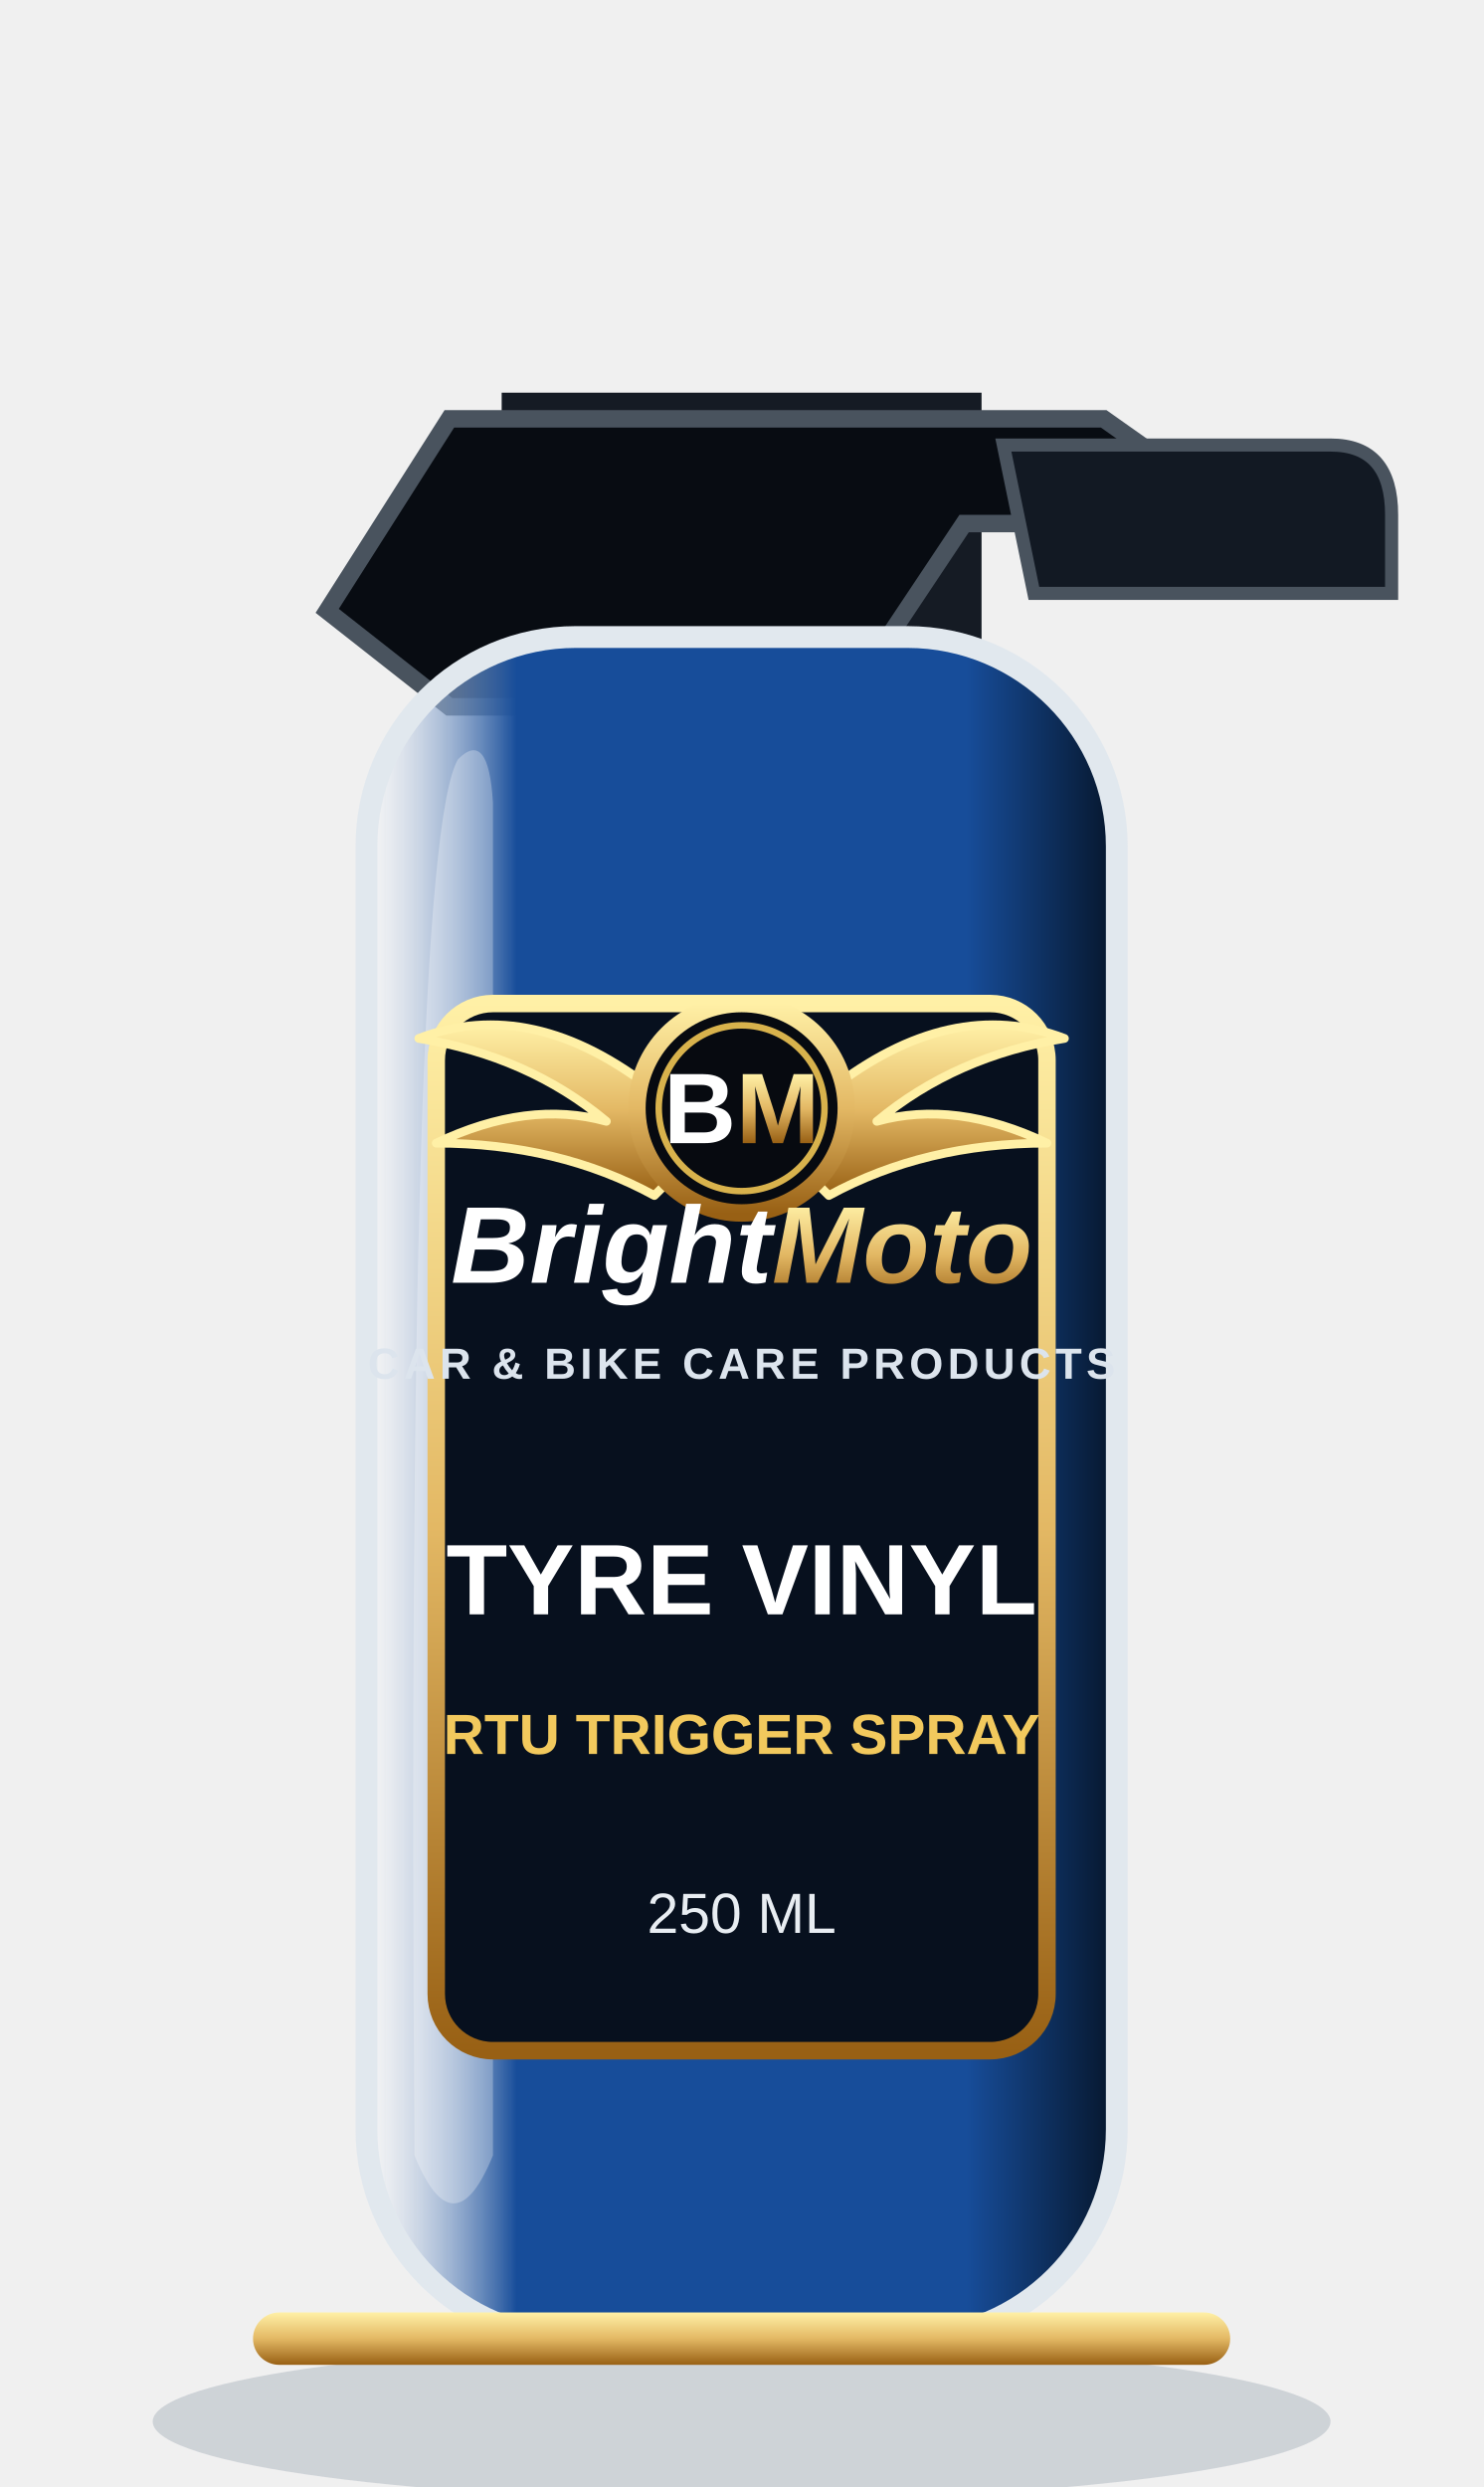
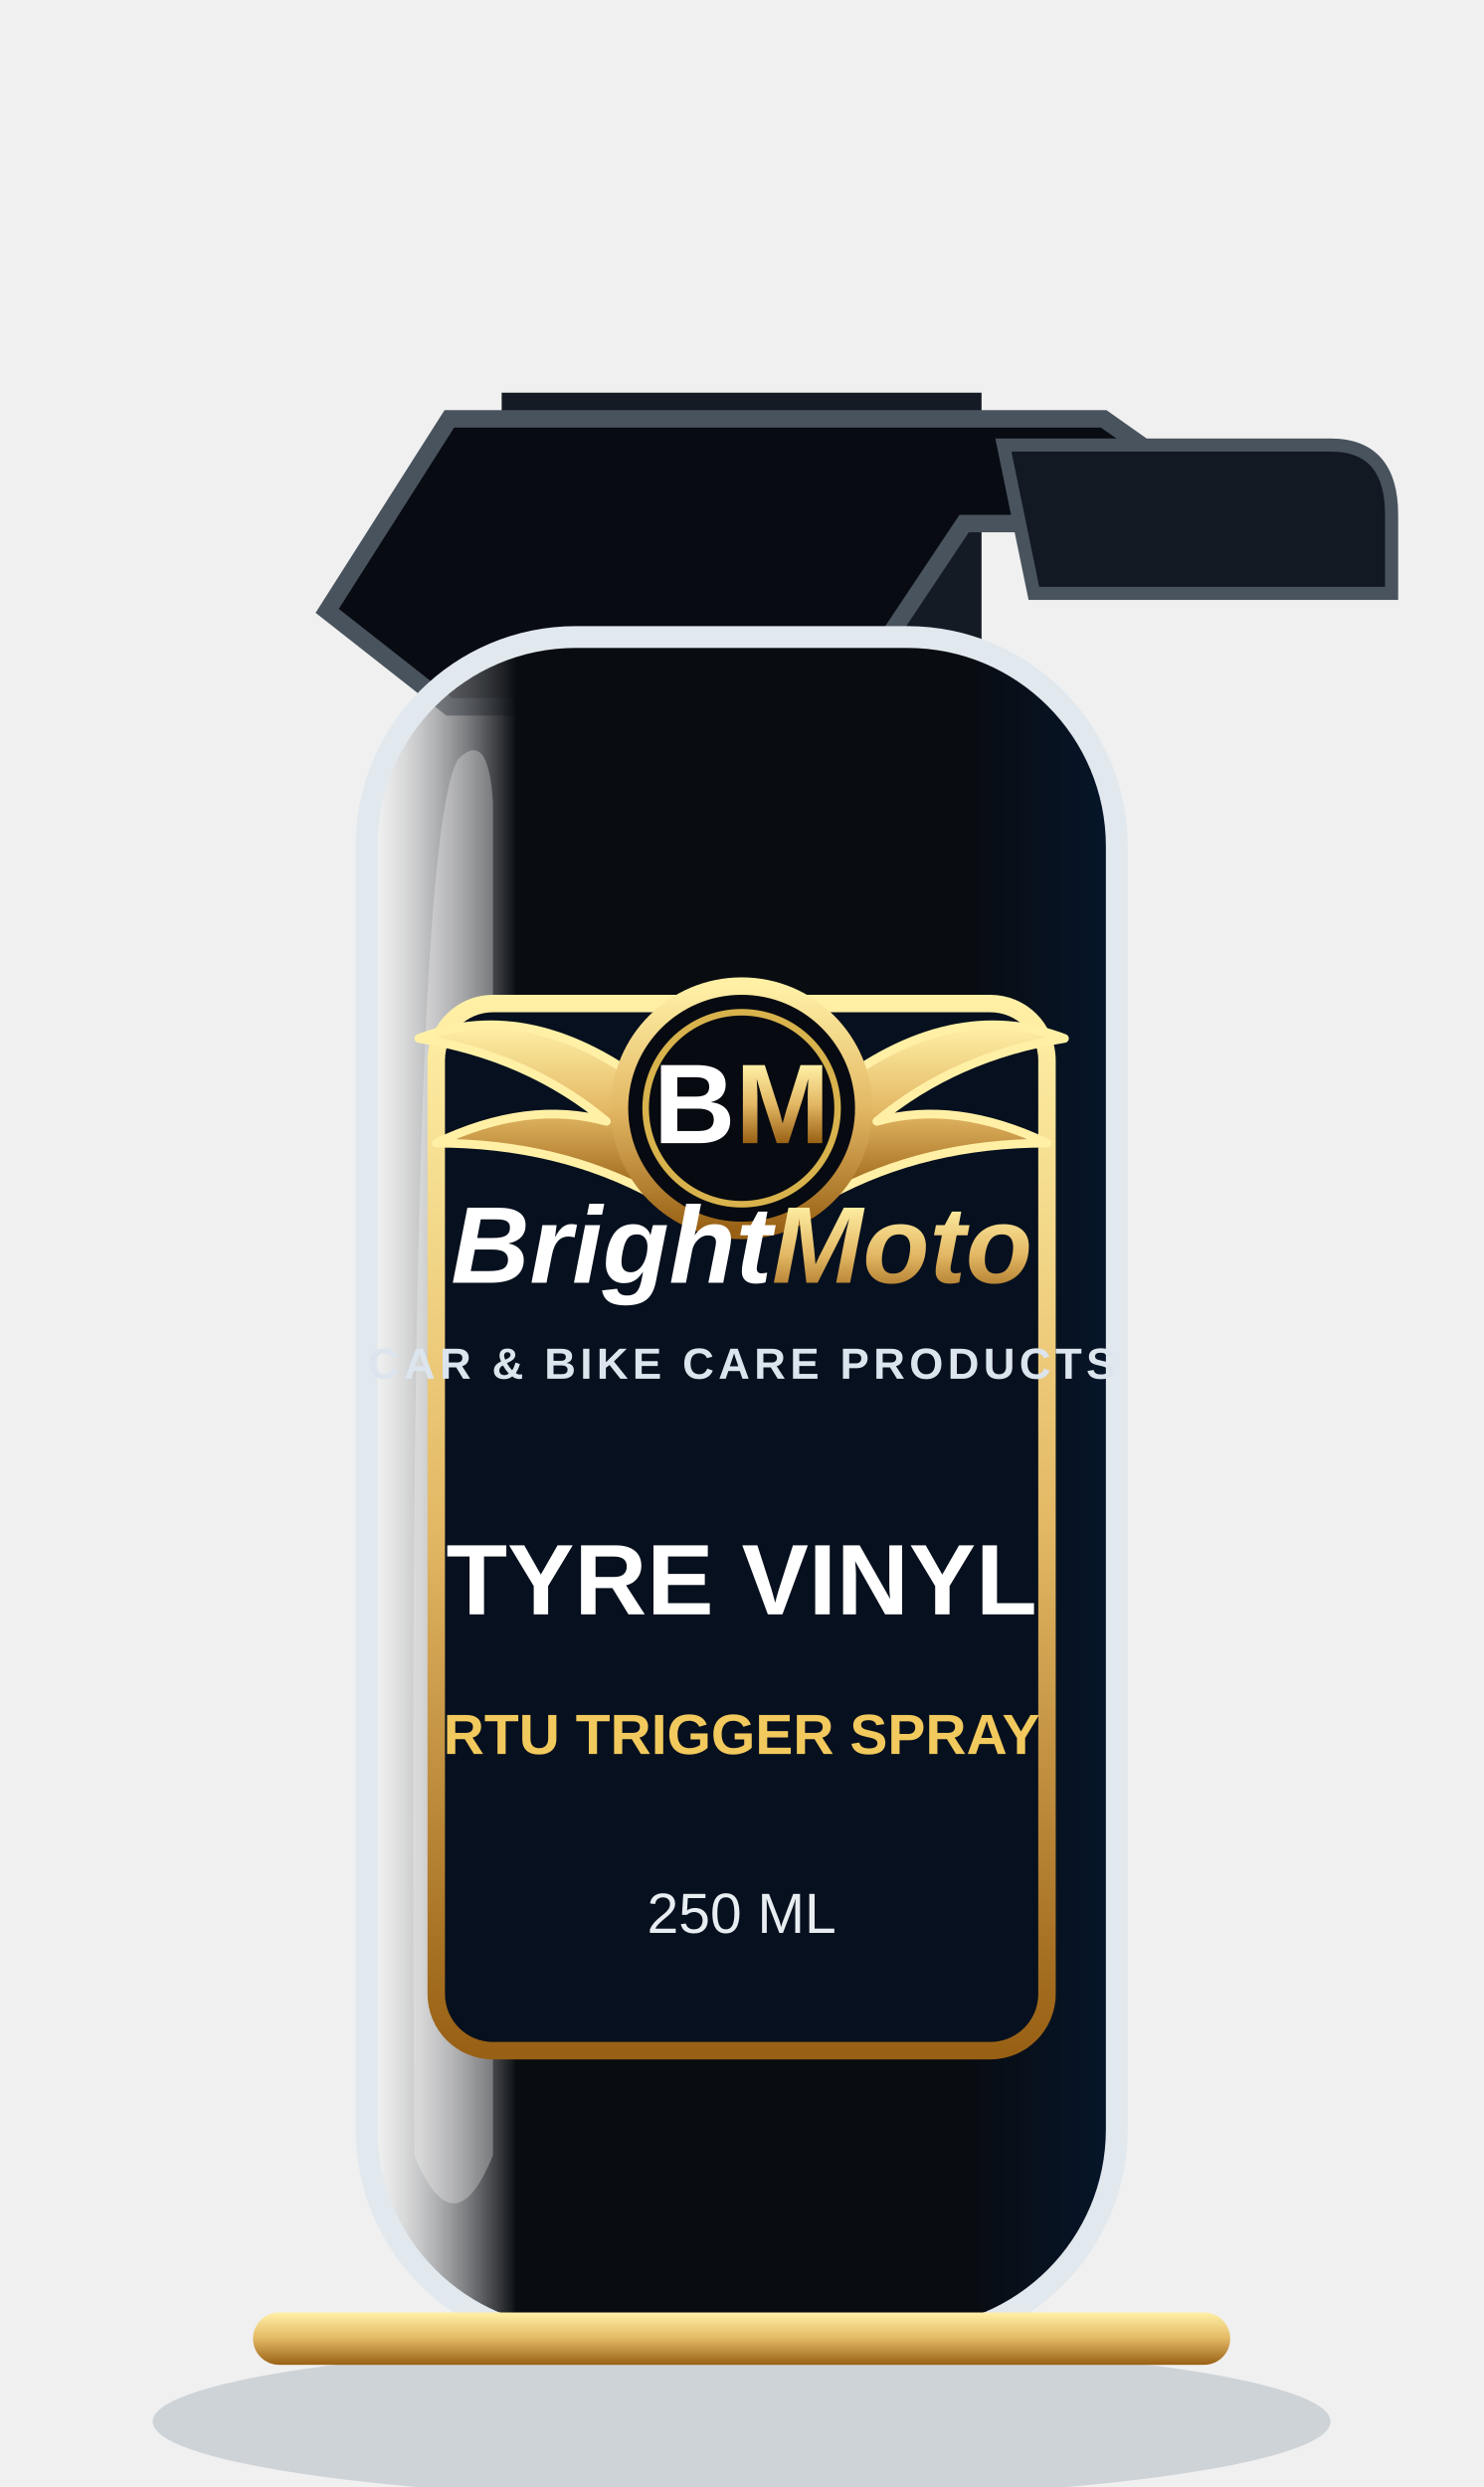
<svg xmlns="http://www.w3.org/2000/svg" viewBox="90 20 340 570" role="img" aria-label="BrightMoto Tyre Vinyl RTU trigger spray bottle 250 ml">
  <defs>
    <linearGradient id="body" x2="1">
      <stop stop-color="#05070a" />
      <stop offset=".2" stop-color="#333a46" />
      <stop offset=".5" stop-color="#090c11" />
      <stop offset=".84" stop-color="#252b34" />
      <stop offset="1" stop-color="#05070a" />
    </linearGradient>
    <linearGradient id="gold" x2="0" y2="1">
      <stop stop-color="#fff0a6" />
      <stop offset=".5" stop-color="#e3b864" />
      <stop offset="1" stop-color="#986014" />
    </linearGradient>
    <linearGradient id="liquid" x2="1">
      <stop stop-color="#fff" stop-opacity=".35" />
-       <stop offset=".2" stop-color="#174d9a" />
-       <stop offset=".8" stop-color="#174d9a" />
+       <stop offset=".2" stop-color="#090c11" />
+       <stop offset=".8" stop-color="#090c11" />
      <stop offset="1" stop-color="#06162b" />
    </linearGradient>
  </defs>
  <ellipse cx="260" cy="575" rx="135" ry="18" fill="#102d4d" opacity=".15" />
  <path d="M205 110h110v60H205z" fill="#151b24" />
  <path d="M193 116h150l34 24h-66l-28 42h-90l-28 -22z" fill="#080c12" stroke="#49535e" stroke-width="4" />
  <path d="M320 122h75q14 0 14 16v18h-82z" fill="#121923" stroke="#49535e" stroke-width="3" />
  <rect x="174" y="166" width="172" height="390" rx="48" fill="url(#liquid)" stroke="#e1e8ee" stroke-width="5" />
  <path d="M195 194q-12 20 -10 320q9 22 18 0V204q-1 -17 -8 -10" fill="#fff" opacity=".28" />
  <rect x="190" y="250" width="140" height="240" rx="13" fill="#07101e" stroke="url(#gold)" stroke-width="4" />
  <g transform="translate(260 274)" stroke-linejoin="round">
    <path d="M-20 -4Q-48 -26 -74 -16Q-49 -12 -31 3Q-49 -2 -70 8Q-42 8 -20 20L-10 10Z M20 -4Q48 -26 74 -16Q49 -12 31 3Q49 -2 70 8Q42 8 20 20L10 10Z" fill="url(#gold)" stroke="#fff0a6" stroke-width="2" />
-     <circle r="24" fill="#070a10" stroke="url(#gold)" stroke-width="4" />
-     <circle r="19" fill="none" stroke="#d8b24c" stroke-width="1.5" />
-     <text y="8" text-anchor="middle" font-family="Arial" font-size="23" font-weight="900" fill="#fff">B<tspan fill="url(#gold)">M</tspan>
+     <circle r="28" fill="#070a10" stroke="url(#gold)" stroke-width="4" />
+     <circle r="22" fill="none" stroke="#d8b24c" stroke-width="1.5" />
+     <text y="8" text-anchor="middle" font-family="Arial" font-size="26" font-weight="900" fill="#fff">B<tspan fill="url(#gold)">M</tspan>
    </text>
  </g>
  <g text-anchor="middle" font-family="Arial,sans-serif">
    <text x="260" y="314" fill="#fff" font-size="25" font-weight="900" font-style="italic">Bright<tspan fill="url(#gold)">Moto</tspan>
    </text>
    <text x="260" y="336" fill="#dce4ed" font-size="10" font-weight="700" letter-spacing="1">CAR &amp; BIKE CARE PRODUCTS</text>
    <path d="M202 348h116" stroke="url(#gold)" stroke-width="3" />
    <text x="260" y="390" fill="#fff" font-size="23" font-weight="900">TYRE VINYL</text>
    <text x="260" y="422" fill="#f2c95d" font-size="13" font-weight="700">RTU TRIGGER SPRAY</text>
    <text x="260" y="463" fill="#e8edf2" font-size="13">250 ML</text>
  </g>
  <rect x="148" y="550" width="224" height="12" rx="6" fill="url(#gold)" />
</svg>
